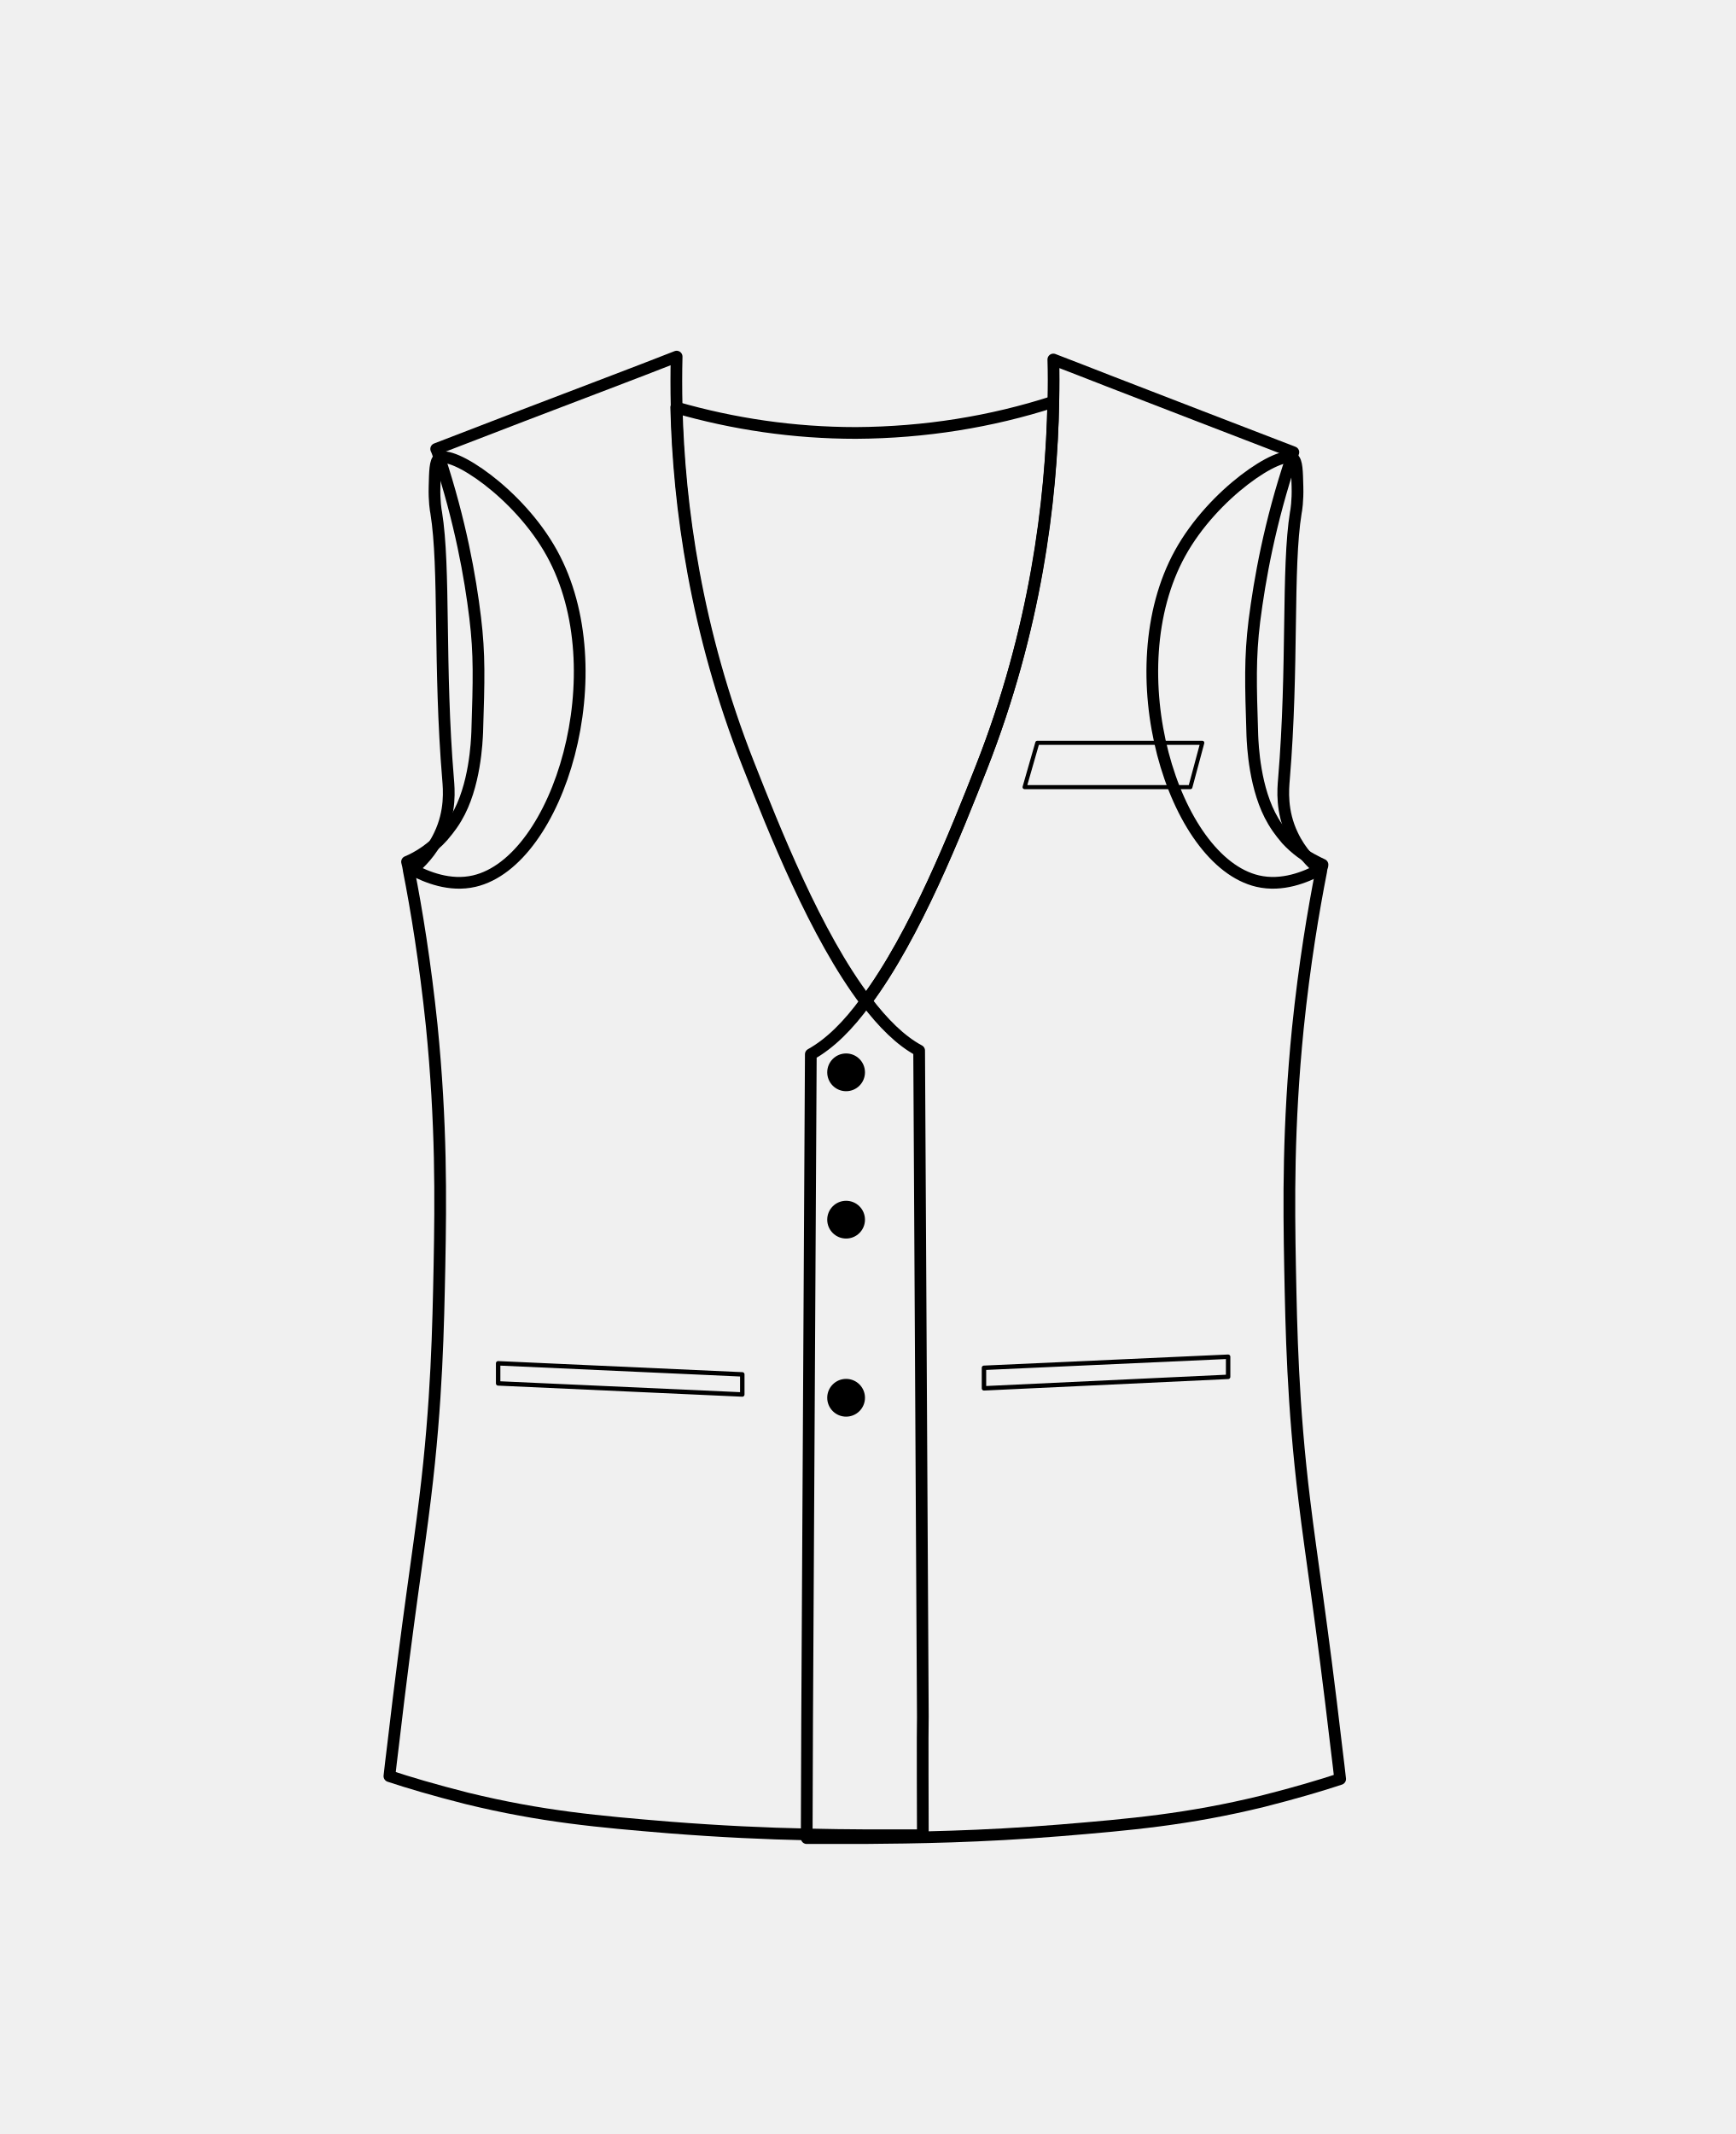
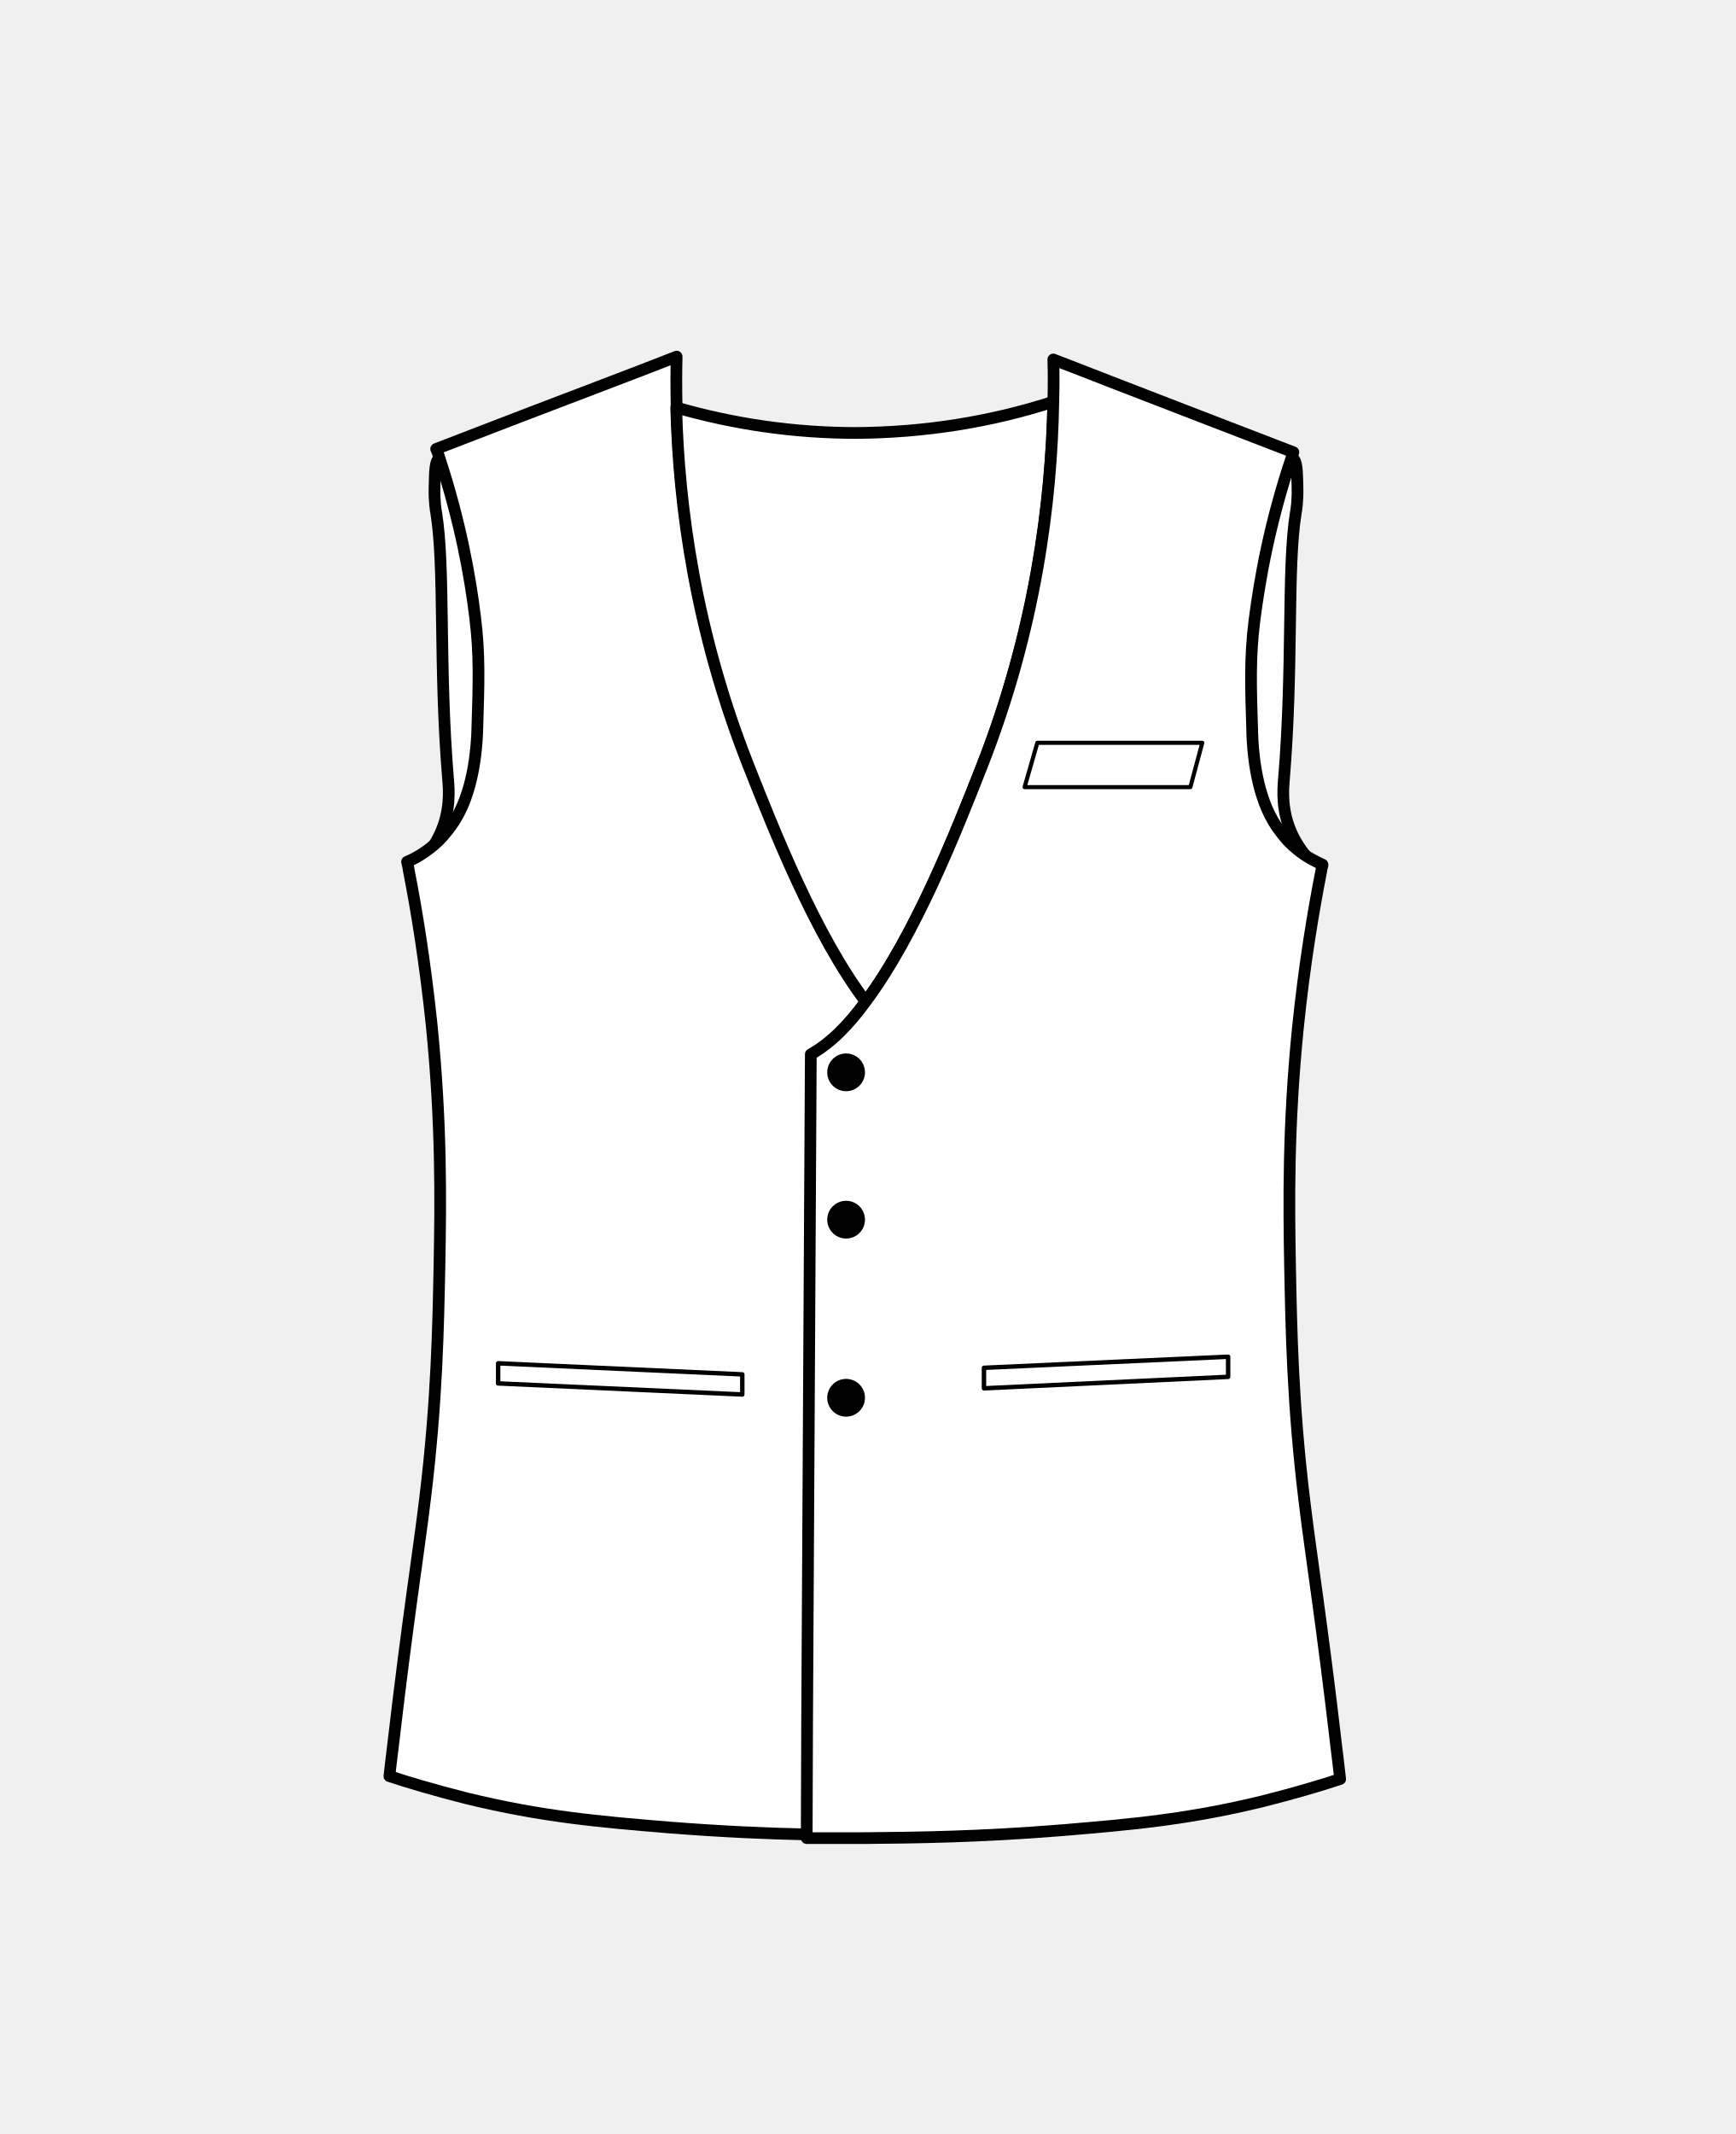
<svg xmlns="http://www.w3.org/2000/svg" version="1.1" id="Layer_1" x="0px" y="0px" viewBox="0 0 423 520" style="enable-background:new 0 0 423 520;" xml:space="preserve">
  <style type="text/css">
- 	.st0{fill:none;stroke:#000000;stroke-width:2.855;stroke-linecap:round;stroke-linejoin:round;stroke-miterlimit:10;}
- 	.st1{fill:none;stroke:#000000;stroke-width:1.083;stroke-linejoin:round;stroke-miterlimit:10;}
- 	.st2{fill:none;stroke:#000000;stroke-width:0.999;stroke-linejoin:round;stroke-miterlimit:10;}
+ 	.st0{fill:#FFFFFF;stroke:#000000;stroke-width:2.855;stroke-linecap:round;stroke-linejoin:round;stroke-miterlimit:10;}
+ 	.st1{fill:#FFFFFF;stroke:#000000;stroke-width:1.083;stroke-linejoin:round;stroke-miterlimit:10;}
+ 	.st2{fill:#FFFFFF;stroke:#000000;stroke-width:0.999;stroke-linejoin:round;stroke-miterlimit:10;}
</style>
  <path class="st0" d="M315.1,111.7c1,0.7,1,3.2,1.1,6.9c0.1,3.4-0.3,5.9-0.4,6.3c-2.2,13.5-0.6,37.5-2.9,65  c-0.2,2.4-0.7,7.8,2.1,13.6c2,4.2,4.8,6.9,6.6,8.4c-3.4,1.8-9.1,4.2-15.1,2.8c-20.6-4.8-34.7-51.3-18.9-79.9  C295.7,120.1,312.1,109.5,315.1,111.7z" />
  <path class="st0" d="M107,111.7c-1,0.7-1,3.2-1.1,6.9c-0.1,3.4,0.3,5.9,0.4,6.3c2.2,13.5,0.6,37.5,2.9,65c0.2,2.4,0.7,7.8-2.1,13.6  c-2,4.2-4.8,6.9-6.6,8.4c3.4,1.8,9.1,4.2,15.1,2.8c20.6-4.8,34.7-51.3,18.9-79.9C126.4,120.1,110,109.5,107,111.7z" />
  <path class="st0" d="M224.9,447.2H211c-4.4,0-9.2-0.1-14.4-0.2c-9.7-0.2-20.9-0.7-33.6-1.7c-16.9-1.4-30.9-2.6-49.3-7.1  c-7.9-2-14.3-3.9-18.8-5.4c0.2-1.8,0.5-4.4,0.9-7.6c3.7-31.7,6.1-46,7.8-60.1c2.9-23.7,3.2-42,3.5-56.7c0.3-16.2,0.5-34.6-1.9-58.6  c-1.6-15.3-3.7-28.2-5.6-37.8c0,0,0-0.1,0-0.1c-0.1-0.6-0.2-1.2-0.4-1.9c1.2-0.5,2.8-1.3,4.5-2.5c1.4-1,2.9-2.2,4.3-3.8  c0.2-0.3,1.8-2,3.2-4.4c4.6-7.7,5-18.7,5.1-20.9c0.4-12.6,0.6-18.9-0.5-27.9c-1.2-9.9-3.6-23.4-8.8-39.2c-0.2-0.6-0.4-1.3-0.7-1.9  c14-5.4,28-10.8,42-16.1c5.5-2.1,11-4.2,16.6-6.4c-0.1,3.9-0.1,7.9,0,12.2c0.6,24.1,4.7,54.5,17.5,87c6.2,15.7,16.4,41.7,28.7,57.8  c4.1,5.4,8.4,9.7,12.9,12.1c0.3,54.1,0.6,108.2,0.9,162.3C224.8,420.7,224.9,445,224.9,447.2z" />
  <path class="st0" d="M256.7,97.9c-0.5,24.4-4.4,55.6-17.5,89.1c-6.1,15.5-16.1,40.9-28.2,57.1c-12.3-16.2-22.5-42.1-28.7-57.8  c-12.8-32.5-16.9-62.9-17.5-87c13.9,4,28.6,6.2,43.8,6.2C225.4,105.4,241.5,102.8,256.7,97.9z" />
  <path class="st0" d="M326.6,433.5c-4.5,1.5-10.9,3.4-18.8,5.4c-18.4,4.5-32.4,5.7-49.3,7.1c-19.6,1.6-35.4,1.8-48,1.9h-13.9V447  c0-5,0.1-25.8,0.1-27.8c0.3-54.1,0.6-108.2,0.9-162.3c4.7-2.6,9.2-7.1,13.4-12.9c12.1-16.2,22.1-41.6,28.2-57.1  c13.2-33.5,17.1-64.7,17.5-89.1c0.1-3.6,0.1-7,0-10.2c4.5,1.7,9,3.5,13.4,5.2c15,5.8,30,11.6,45.1,17.4c-0.1,0.4-0.3,0.8-0.4,1.2  c-5.4,16.1-7.8,29.8-9.1,39.9c-1.1,9-0.9,15.3-0.5,27.9c0.1,2.2,0.5,13.2,5.1,20.9c1.4,2.4,3,4.1,3.2,4.4c2.3,2.5,4.8,4.2,6.8,5.2  c0.7,0.4,1.4,0.7,2,1c0,0.3-0.1,0.5-0.2,0.8c0,0.2-0.1,0.5-0.1,0.7c-1.9,9.7-4.1,22.7-5.7,38.3c-2.4,24-2.2,42.4-1.9,58.6  c0.3,14.7,0.6,33,3.5,56.7c1.7,14.1,4.1,28.4,7.8,60.1C326.1,429.1,326.4,431.7,326.6,433.5z" />
  <polygon class="st1" points="239.8,333.3 299.3,330.6 299.3,335.5 239.8,338.3 " />
  <polygon class="st1" points="180.9,334.9 121.4,332.2 121.4,337.1 180.9,339.8 " />
  <polygon class="st2" points="290.1,191.8 249.7,191.8 252.8,181 293,181 " />
  <circle cx="206.2" cy="261.3" r="4.6" />
  <circle cx="206.2" cy="297.2" r="4.6" />
  <circle cx="206.2" cy="340.6" r="4.6" />
</svg>
